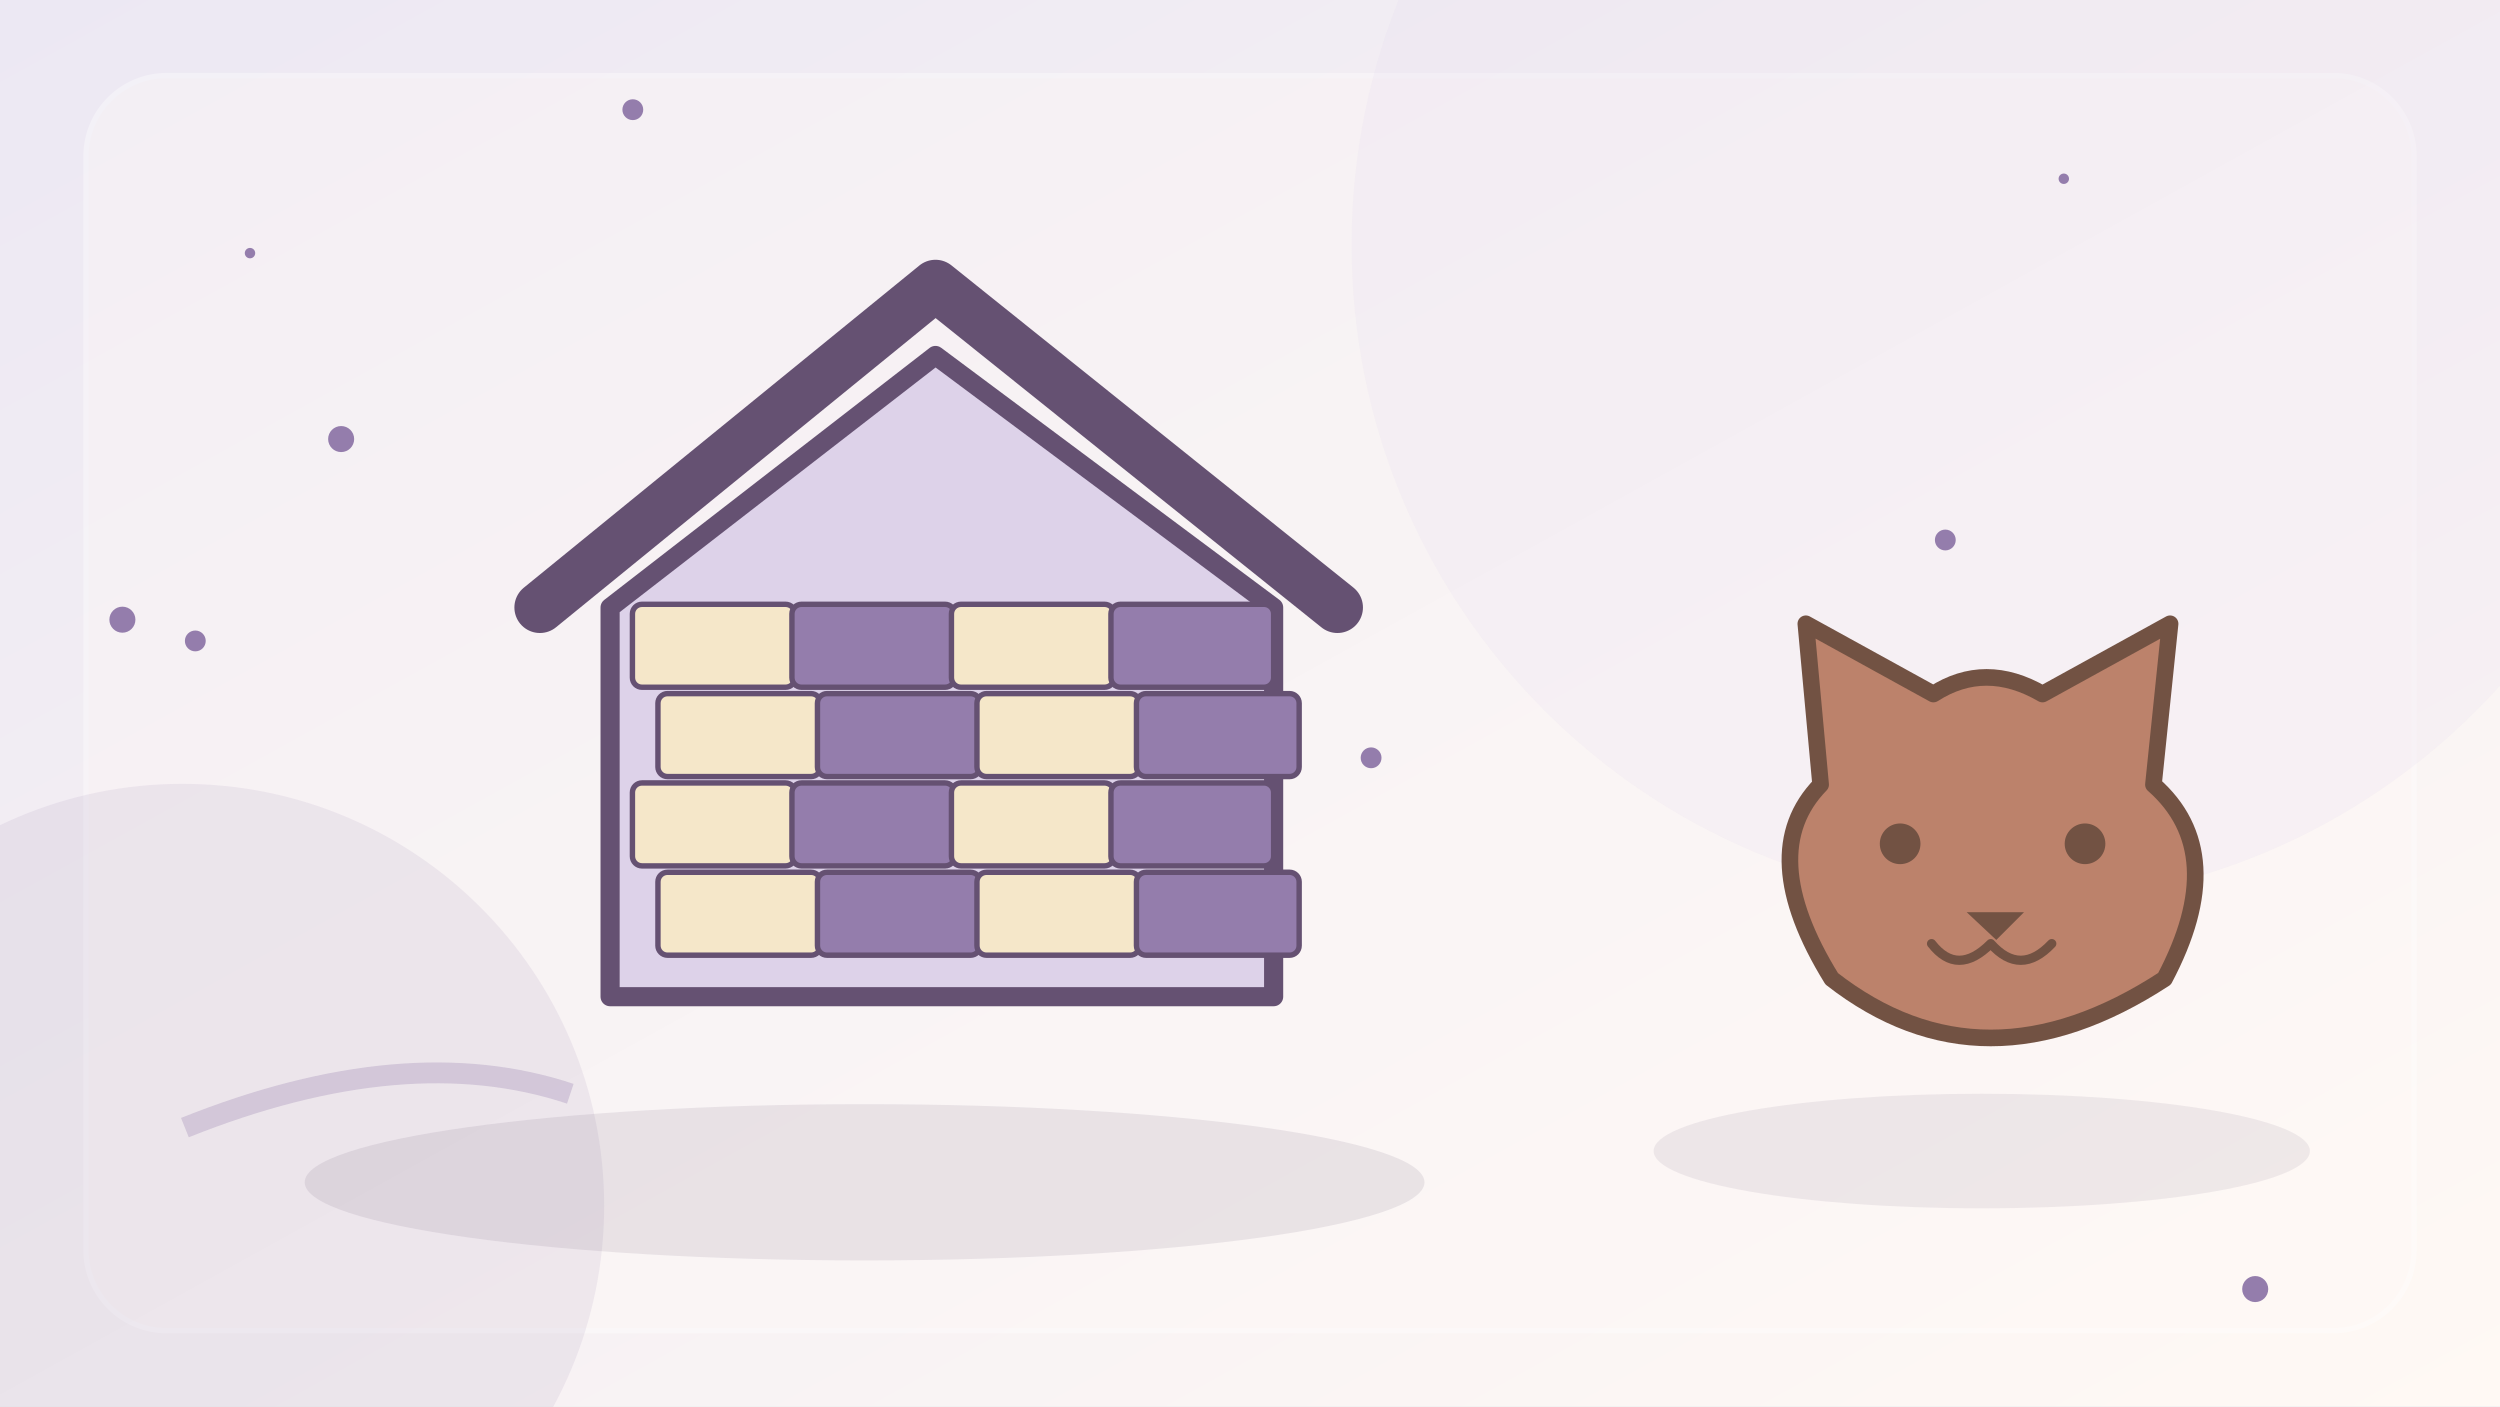
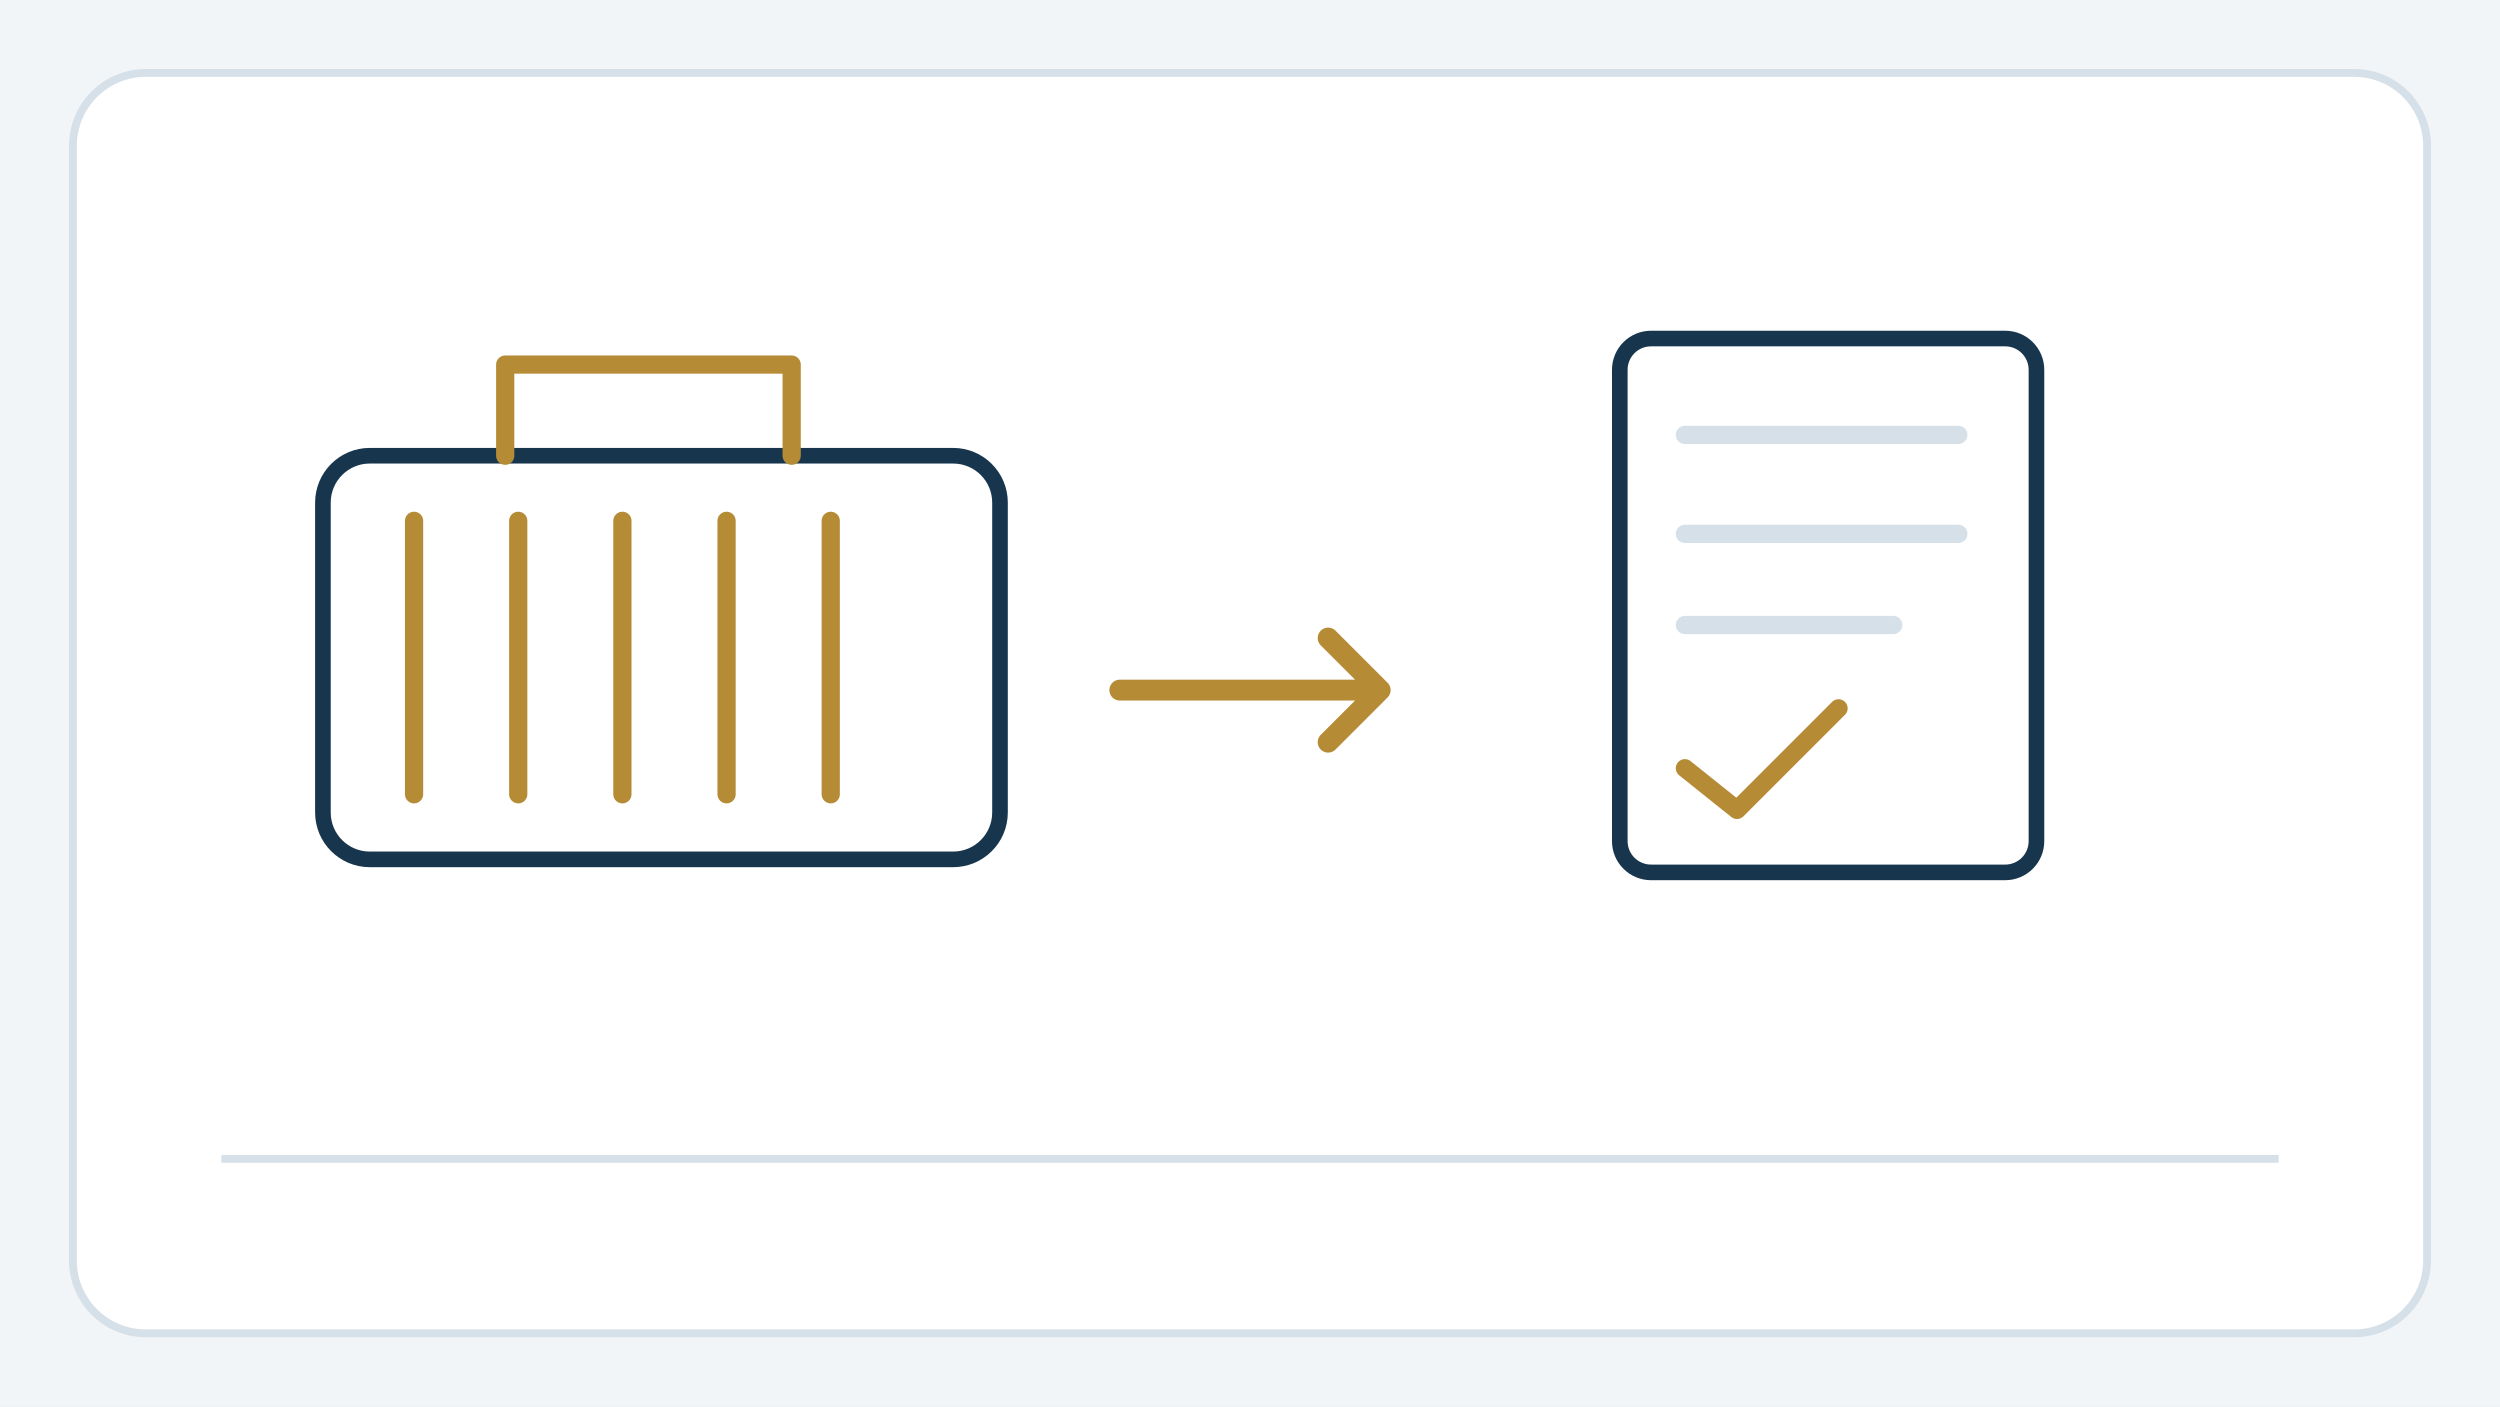
- <svg xmlns="http://www.w3.org/2000/svg" width="960" height="540" viewBox="0 0 960 540" role="img" aria-label="Autorska ilustracja: Wydanie kota osobie upoważnionej">
-   <defs>
-     <linearGradient id="background" x1="0" y1="0" x2="1" y2="1">
-       <stop offset="0" stop-color="#ece8f3" />
-       <stop offset="1" stop-color="#fff9f4" />
-     </linearGradient>
-   </defs>
-   <rect width="960" height="540" fill="url(#background)" />
-   <rect x="33" y="29" width="894" height="482" rx="31" fill="#fffaf7" opacity=".35" stroke="#fff" stroke-width="2" />
-   <circle cx="772" cy="94" r="253" fill="#ddd2e9" opacity=".16" />
-   <circle cx="70" cy="463" r="162" fill="#947dac" opacity=".12" />
-   <circle cx="526.5" cy="291" r="4" fill="#947dac" stroke="none" stroke-width="4" />
-   <circle cx="866" cy="495" r="5" fill="#947dac" stroke="none" stroke-width="4" />
-   <circle cx="278" cy="327.72" r="2" fill="#947dac" stroke="none" stroke-width="4" />
-   <circle cx="320" cy="293.04" r="3" fill="#947dac" stroke="none" stroke-width="4" />
-   <circle cx="747" cy="207.36" r="4" fill="#947dac" stroke="none" stroke-width="4" />
-   <circle cx="47" cy="237.96" r="5" fill="#947dac" stroke="none" stroke-width="4" />
-   <circle cx="407.5" cy="258.36" r="3" fill="#947dac" stroke="none" stroke-width="4" />
-   <circle cx="243" cy="42.12" r="4" fill="#947dac" stroke="none" stroke-width="4" />
-   <circle cx="96" cy="97.2" r="2" fill="#947dac" stroke="none" stroke-width="4" />
-   <circle cx="131" cy="168.6" r="5" fill="#947dac" stroke="none" stroke-width="4" />
-   <circle cx="75" cy="246.12" r="4" fill="#947dac" stroke="none" stroke-width="4" />
-   <circle cx="792.5" cy="68.64" r="2" fill="#947dac" stroke="none" stroke-width="4" />
-   <circle cx="386.5" cy="276.72" r="4" fill="#947dac" stroke="none" stroke-width="4" />
-   <circle cx="463.5" cy="333.84" r="2" fill="#947dac" stroke="none" stroke-width="4" />
-   <circle cx="302.5" cy="182.88" r="4" fill="#947dac" stroke="none" stroke-width="4" />
-   <ellipse cx="332" cy="454" rx="215" ry="30" fill="#655172" opacity=".12" />
-   <ellipse cx="761" cy="442" rx="126" ry="22" fill="#655172" opacity=".10" />
-   <g transform="translate(162 63) scale(1.225)">
-     <path d="M37 139L161 38 287 139" fill="none" stroke="#655172" stroke-width="16" stroke-linejoin="round" stroke-linecap="round" />
-     <path d="M59 139L161 60 267 139V261H59Z" fill="#ddd2e9" stroke="#655172" stroke-width="6" stroke-linejoin="round" stroke-linecap="round" />
-     <rect x="66" y="138" width="51" height="26" rx="3" fill="#f5e7c9" stroke="#655172" stroke-width="1.7" />
-     <rect x="116" y="138" width="51" height="26" rx="3" fill="#947dac" stroke="#655172" stroke-width="1.7" />
-     <rect x="166" y="138" width="51" height="26" rx="3" fill="#f5e7c9" stroke="#655172" stroke-width="1.7" />
-     <rect x="216" y="138" width="51" height="26" rx="3" fill="#947dac" stroke="#655172" stroke-width="1.7" />
-     <rect x="74" y="166" width="51" height="26" rx="3" fill="#f5e7c9" stroke="#655172" stroke-width="1.7" />
-     <rect x="124" y="166" width="51" height="26" rx="3" fill="#947dac" stroke="#655172" stroke-width="1.7" />
-     <rect x="174" y="166" width="51" height="26" rx="3" fill="#f5e7c9" stroke="#655172" stroke-width="1.7" />
-     <rect x="224" y="166" width="51" height="26" rx="3" fill="#947dac" stroke="#655172" stroke-width="1.7" />
-     <rect x="66" y="194" width="51" height="26" rx="3" fill="#f5e7c9" stroke="#655172" stroke-width="1.7" />
-     <rect x="116" y="194" width="51" height="26" rx="3" fill="#947dac" stroke="#655172" stroke-width="1.7" />
-     <rect x="166" y="194" width="51" height="26" rx="3" fill="#f5e7c9" stroke="#655172" stroke-width="1.7" />
-     <rect x="216" y="194" width="51" height="26" rx="3" fill="#947dac" stroke="#655172" stroke-width="1.7" />
-     <rect x="74" y="222" width="51" height="26" rx="3" fill="#f5e7c9" stroke="#655172" stroke-width="1.7" />
-     <rect x="124" y="222" width="51" height="26" rx="3" fill="#947dac" stroke="#655172" stroke-width="1.7" />
-     <rect x="174" y="222" width="51" height="26" rx="3" fill="#f5e7c9" stroke="#655172" stroke-width="1.7" />
-     <rect x="224" y="222" width="51" height="26" rx="3" fill="#947dac" stroke="#655172" stroke-width="1.7" />
+ <svg xmlns="http://www.w3.org/2000/svg" width="960" height="540" viewBox="0 0 960 540" role="img" aria-label="Wydanie kota osobie upoważnionej — transporter i dokument">
+   <rect width="960" height="540" fill="#f1f5f8" />
+   <rect x="28" y="28" width="904" height="484" rx="28" fill="#fff" stroke="#d6e0e8" stroke-width="3" />
+   <g transform="translate(89 85)">
+     <rect x="35" y="90" width="260" height="155" rx="18" fill="#fff" stroke="#17364d" stroke-width="6" />
+     <path d="M105 90V55H215V90 M70 115V220 M110 115V220 M150 115V220 M190 115V220 M230 115V220" fill="none" stroke="#b68b36" stroke-width="7" stroke-linecap="round" stroke-linejoin="round" />
  </g>
-   <g transform="translate(648 209) scale(0.710)">
-     <path d="M72 130L64 43l69 38q28-18 59 0l69-38-9 87q42 37 6 105q-98 64-180 0q-42-68-6-105Z" fill="#bc826b" stroke="#725243" stroke-width="9" stroke-linejoin="round" stroke-linecap="round" />
-     <circle cx="115" cy="162" r="11" fill="#725243" stroke="none" stroke-width="4" />
-     <circle cx="215" cy="162" r="11" fill="#725243" stroke="none" stroke-width="4" />
-     <path d="M151 199h31l-15 15Z" fill="#725243" stroke="none" stroke-width="5" stroke-linejoin="round" stroke-linecap="round" />
-     <path d="M164 216q-18 18-32 0m32 0q16 18 33 0" fill="none" stroke="#725243" stroke-width="5" stroke-linejoin="round" stroke-linecap="round" />
+   <g transform="translate(542 85)">
+     <rect x="80" y="45" width="160" height="205" rx="12" fill="#fff" stroke="#17364d" stroke-width="6" />
+     <path d="M105 82H210 M105 120H210 M105 155H185" fill="none" stroke="#d6e0e8" stroke-width="7" stroke-linecap="round" stroke-linejoin="round" />
+     <path d="M105 210L125 226L164 187" fill="none" stroke="#b68b36" stroke-width="7" stroke-linecap="round" stroke-linejoin="round" />
  </g>
-   <path d="M71 433q85-34 148-13" fill="none" stroke="#947dac" opacity=".29" stroke-width="8" />
+   <path d="M430 265H530 M510 245L530 265L510 285" fill="none" stroke="#b68b36" stroke-width="8" stroke-linecap="round" stroke-linejoin="round" />
+   <path d="M85 445H875" fill="none" stroke="#d6e0e8" stroke-width="3" />
</svg>
